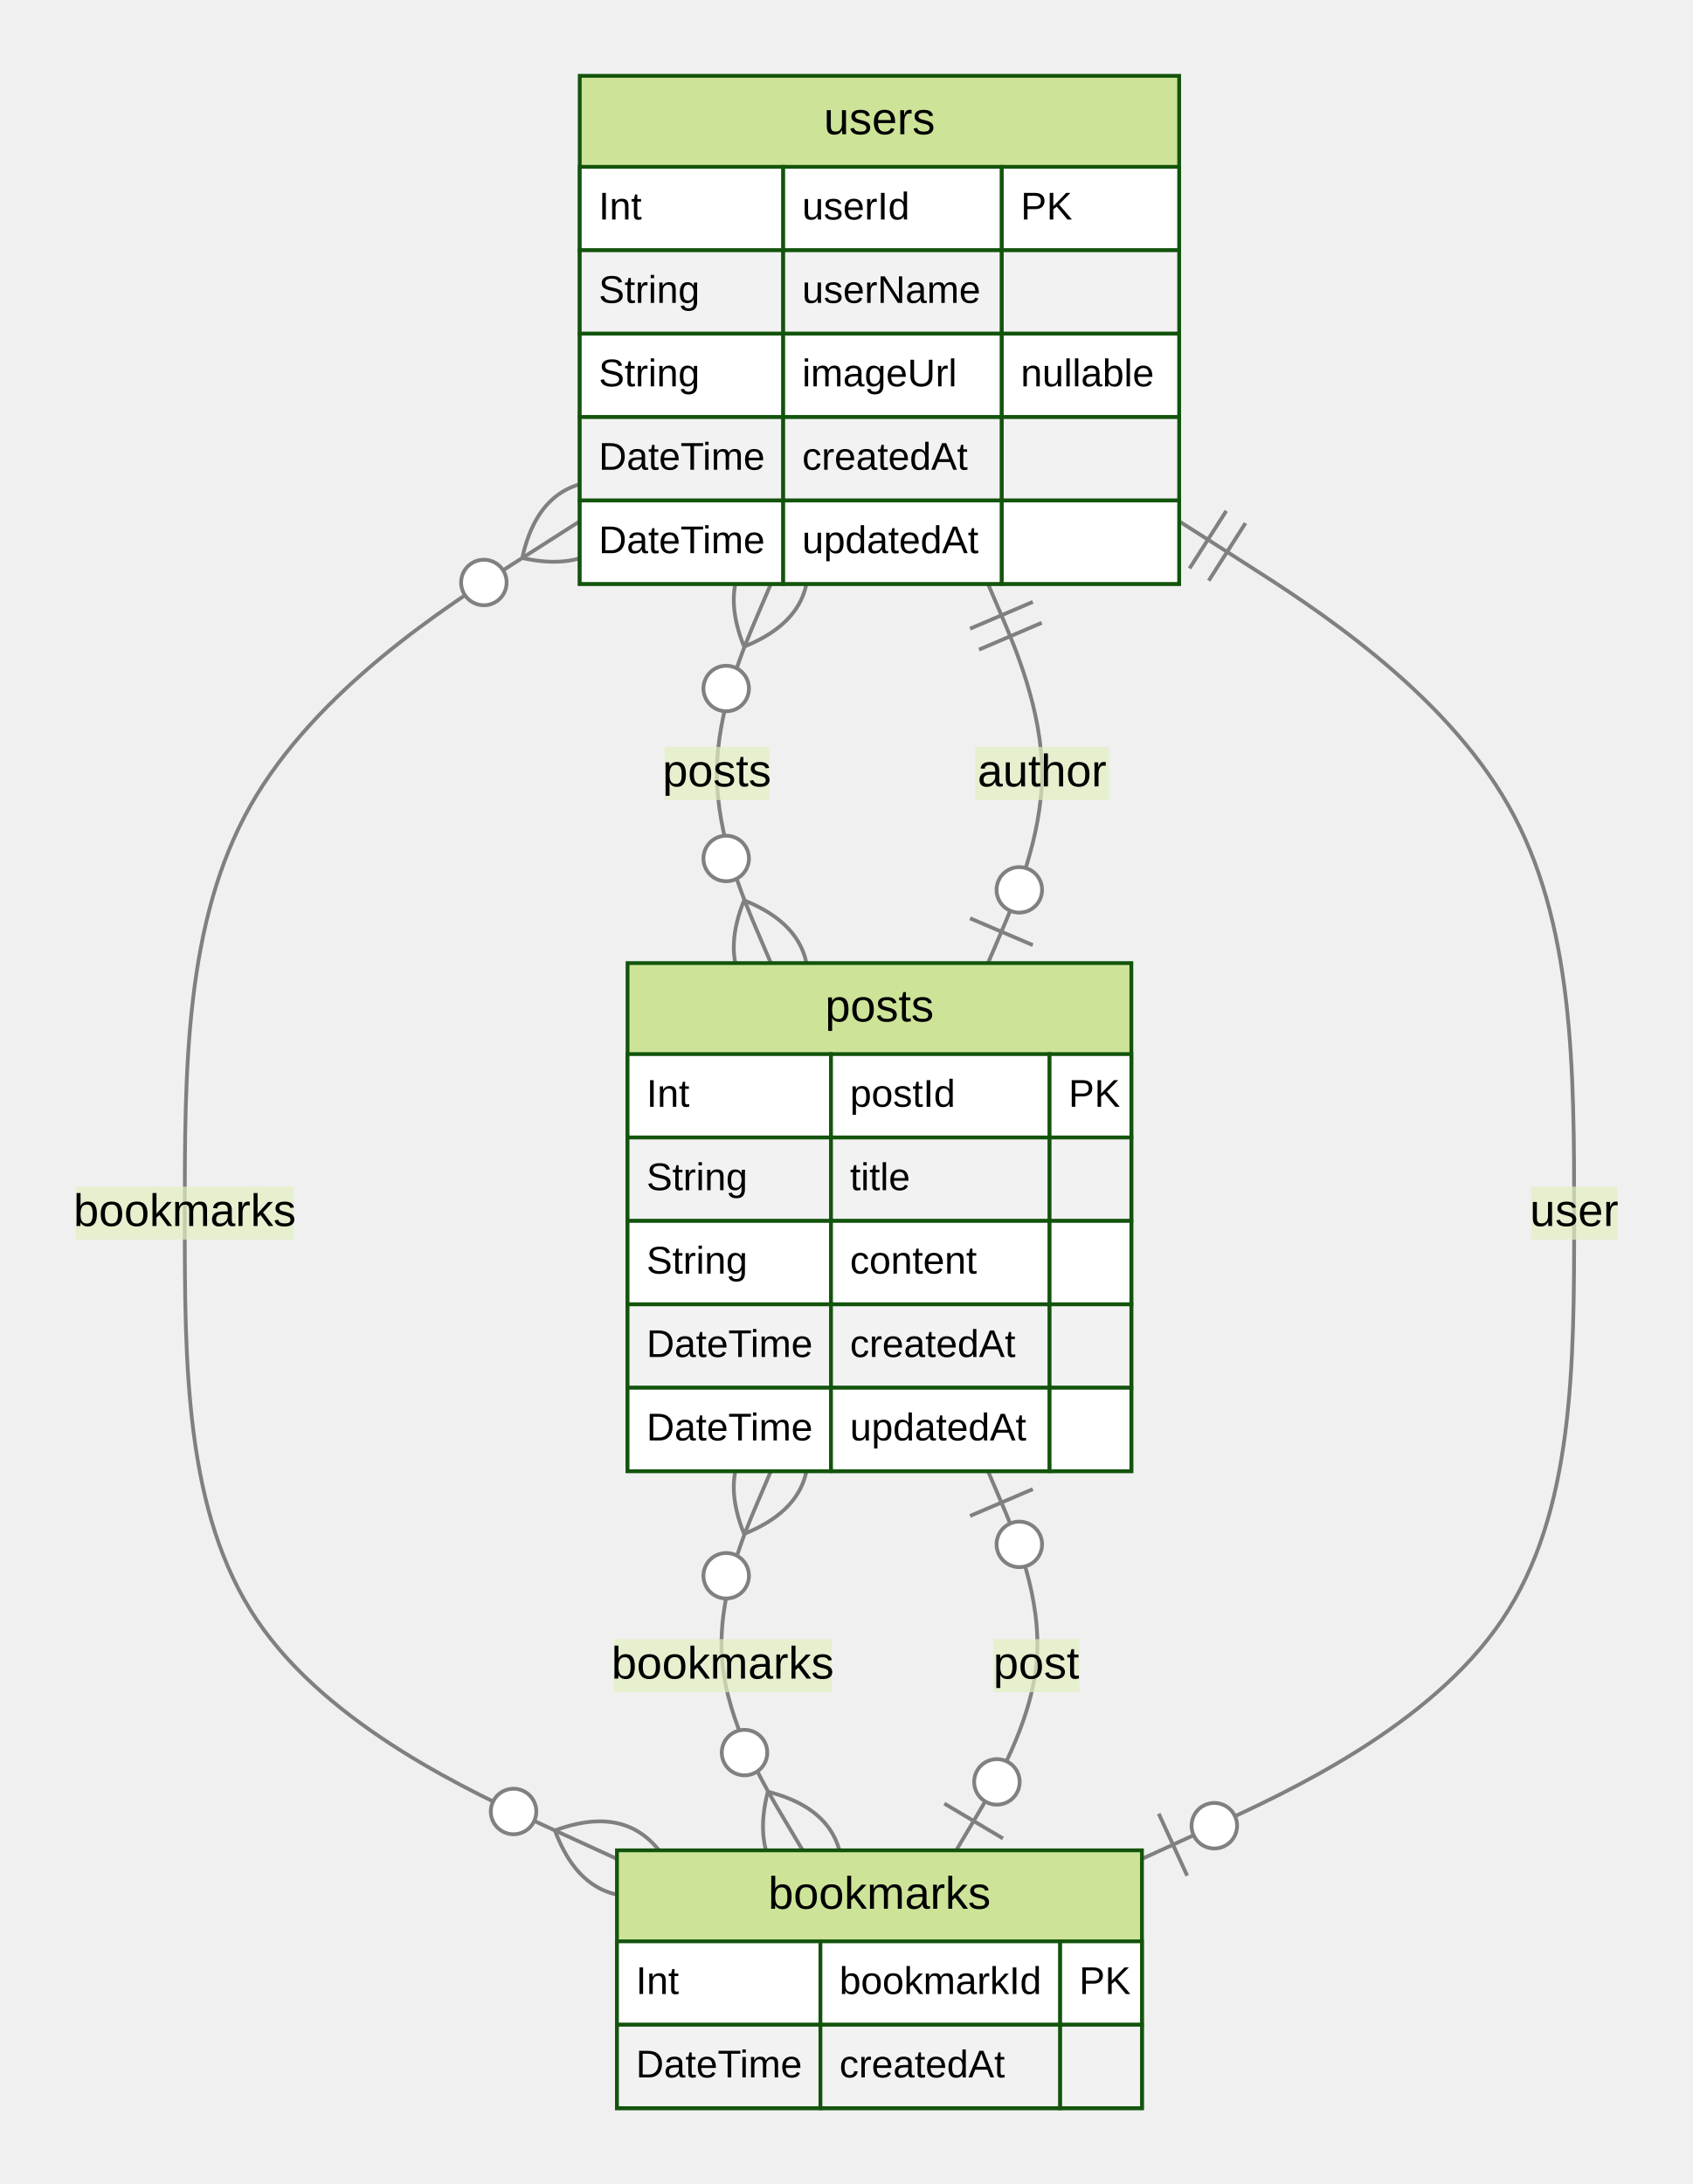
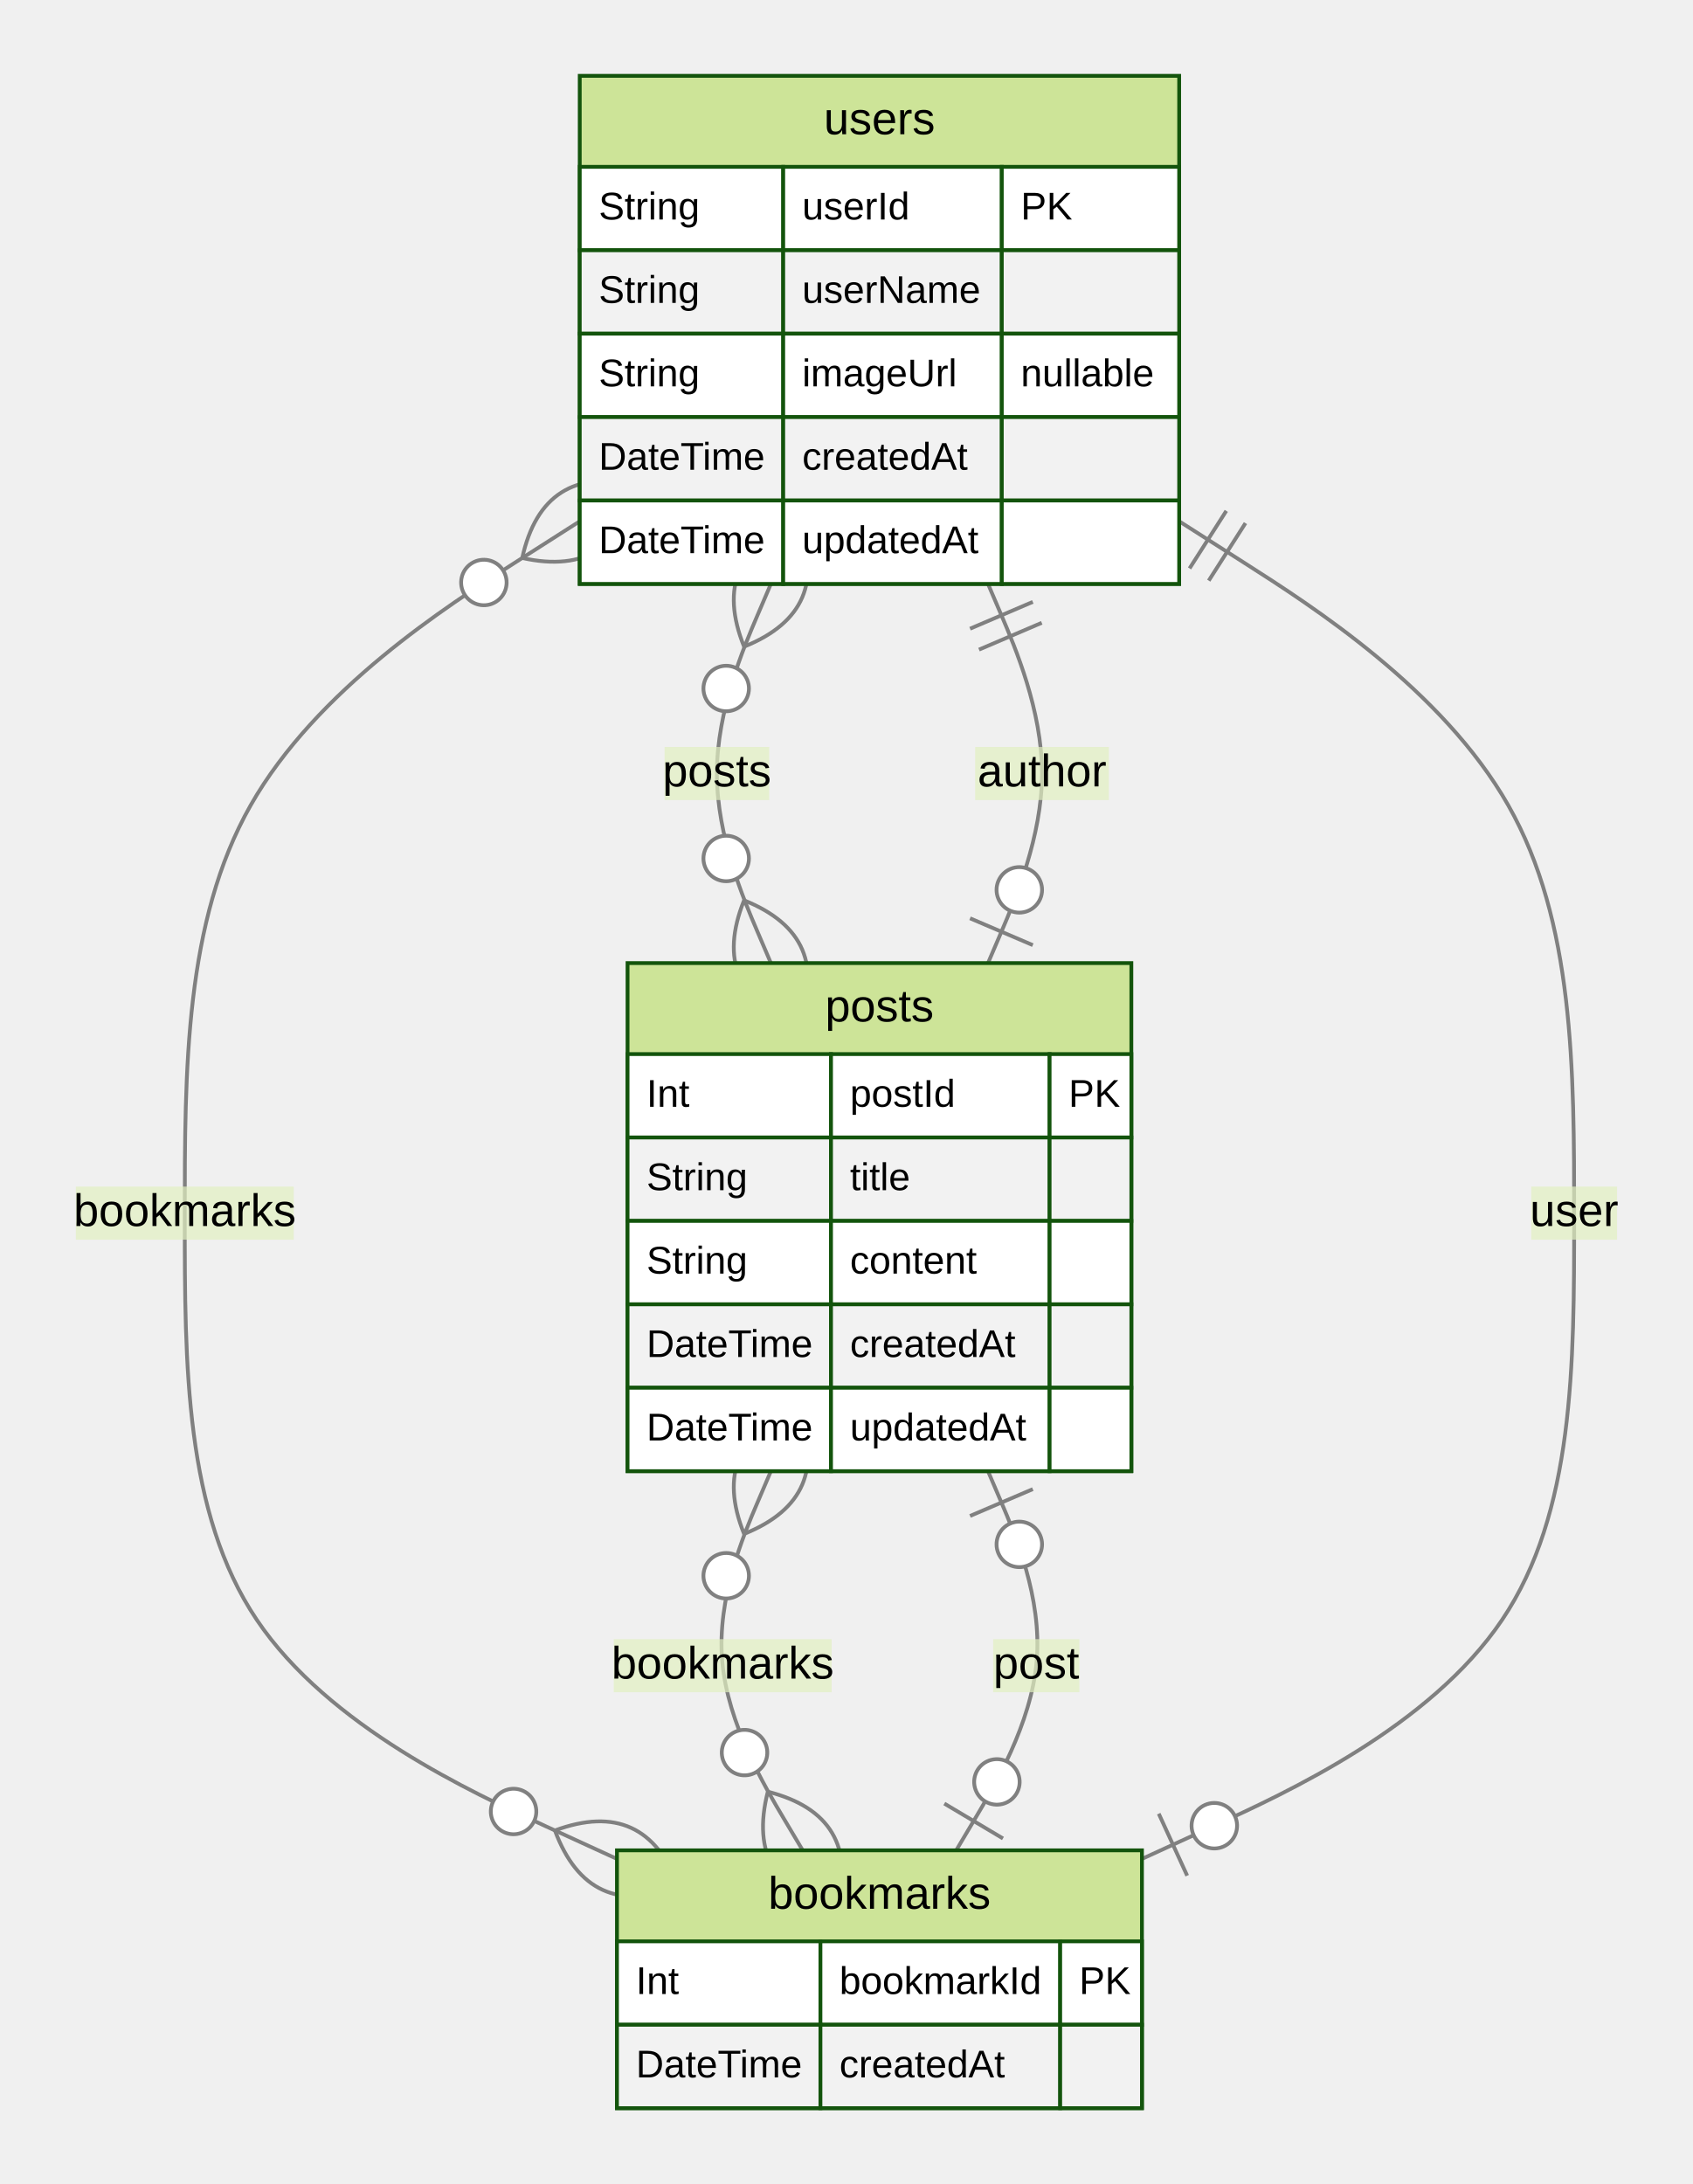
<svg xmlns="http://www.w3.org/2000/svg" aria-roledescription="er" role="graphics-document document" viewBox="-132.902 0 446.48 576" style="max-width: 446.48px; background-color: white;" width="100%" id="my-svg">
  <style>#my-svg{font-family:"trebuchet ms",verdana,arial,sans-serif;font-size:16px;fill:#000000;}#my-svg .error-icon{fill:#552222;}#my-svg .error-text{fill:#552222;stroke:#552222;}#my-svg .edge-thickness-normal{stroke-width:2px;}#my-svg .edge-thickness-thick{stroke-width:3.5px;}#my-svg .edge-pattern-solid{stroke-dasharray:0;}#my-svg .edge-pattern-dashed{stroke-dasharray:3;}#my-svg .edge-pattern-dotted{stroke-dasharray:2;}#my-svg .marker{fill:#000000;stroke:#000000;}#my-svg .marker.cross{stroke:#000000;}#my-svg svg{font-family:"trebuchet ms",verdana,arial,sans-serif;font-size:16px;}#my-svg .entityBox{fill:#cde498;stroke:#13540c;}#my-svg .attributeBoxOdd{fill:#ffffff;stroke:#13540c;}#my-svg .attributeBoxEven{fill:#f2f2f2;stroke:#13540c;}#my-svg .relationshipLabelBox{fill:hsl(78.158, 58.462%, 84.51%);opacity:0.7;background-color:hsl(78.158, 58.462%, 84.51%);}#my-svg .relationshipLabelBox rect{opacity:0.5;}#my-svg .relationshipLine{stroke:#000000;}#my-svg .entityTitleText{text-anchor:middle;font-size:18px;fill:#000000;}#my-svg #MD_PARENT_START{fill:#f5f5f5!important;stroke:#000000!important;stroke-width:1;}#my-svg #MD_PARENT_END{fill:#f5f5f5!important;stroke:#000000!important;stroke-width:1;}#my-svg :root{--mermaid-font-family:"trebuchet ms",verdana,arial,sans-serif;}</style>
  <g />
  <defs>
    <marker orient="auto" markerHeight="240" markerWidth="190" refY="7" refX="0" id="MD_PARENT_START">
      <path d="M 18,7 L9,13 L1,7 L9,1 Z" />
    </marker>
  </defs>
  <defs>
    <marker orient="auto" markerHeight="28" markerWidth="20" refY="7" refX="19" id="MD_PARENT_END">
      <path d="M 18,7 L9,13 L1,7 L9,1 Z" />
    </marker>
  </defs>
  <defs>
    <marker orient="auto" markerHeight="18" markerWidth="18" refY="9" refX="0" id="ONLY_ONE_START">
      <path d="M9,0 L9,18 M15,0 L15,18" fill="none" stroke="gray" />
    </marker>
  </defs>
  <defs>
    <marker orient="auto" markerHeight="18" markerWidth="18" refY="9" refX="18" id="ONLY_ONE_END">
      <path d="M3,0 L3,18 M9,0 L9,18" fill="none" stroke="gray" />
    </marker>
  </defs>
  <defs>
    <marker orient="auto" markerHeight="18" markerWidth="30" refY="9" refX="0" id="ZERO_OR_ONE_START">
      <circle r="6" cy="9" cx="21" fill="white" stroke="gray" />
      <path d="M9,0 L9,18" fill="none" stroke="gray" />
    </marker>
  </defs>
  <defs>
    <marker orient="auto" markerHeight="18" markerWidth="30" refY="9" refX="30" id="ZERO_OR_ONE_END">
      <circle r="6" cy="9" cx="9" fill="white" stroke="gray" />
      <path d="M21,0 L21,18" fill="none" stroke="gray" />
    </marker>
  </defs>
  <defs>
    <marker orient="auto" markerHeight="36" markerWidth="45" refY="18" refX="18" id="ONE_OR_MORE_START">
      <path d="M0,18 Q 18,0 36,18 Q 18,36 0,18 M42,9 L42,27" fill="none" stroke="gray" />
    </marker>
  </defs>
  <defs>
    <marker orient="auto" markerHeight="36" markerWidth="45" refY="18" refX="27" id="ONE_OR_MORE_END">
      <path d="M3,9 L3,27 M9,18 Q27,0 45,18 Q27,36 9,18" fill="none" stroke="gray" />
    </marker>
  </defs>
  <defs>
    <marker orient="auto" markerHeight="36" markerWidth="57" refY="18" refX="18" id="ZERO_OR_MORE_START">
      <circle r="6" cy="18" cx="48" fill="white" stroke="gray" />
      <path d="M0,18 Q18,0 36,18 Q18,36 0,18" fill="none" stroke="gray" />
    </marker>
  </defs>
  <defs>
    <marker orient="auto" markerHeight="36" markerWidth="57" refY="18" refX="39" id="ZERO_OR_MORE_END">
      <circle r="6" cy="18" cx="9" fill="white" stroke="gray" />
      <path d="M21,18 Q39,0 57,18 Q39,36 21,18" fill="none" stroke="gray" />
    </marker>
  </defs>
  <path style="stroke: gray; fill: none;" marker-start="url(#ZERO_OR_MORE_START)" marker-end="url(#ZERO_OR_MORE_END)" d="M70.414,154L66.853,162.333C63.292,170.667,56.169,187.333,56.169,204C56.169,220.667,63.292,237.333,66.853,245.667L70.414,254" class="er relationshipLine" />
  <path style="stroke: gray; fill: none;" marker-start="url(#ZERO_OR_MORE_START)" marker-end="url(#ZERO_OR_MORE_END)" d="M20,137.478L2.638,148.565C-14.724,159.652,-49.448,181.826,-66.81,212.413C-84.172,243,-84.172,282,-84.172,321C-84.172,360,-84.172,399,-65.174,427.21C-46.176,455.42,-8.18,472.84,10.818,481.55L29.816,490.26" class="er relationshipLine" />
  <path style="stroke: gray; fill: none;" marker-start="url(#ZERO_OR_ONE_START)" marker-end="url(#ONLY_ONE_END)" d="M127.679,254L131.241,245.667C134.802,237.333,141.924,220.667,141.924,204C141.924,187.333,134.802,170.667,131.241,162.333L127.679,154" class="er relationshipLine" />
  <path style="stroke: gray; fill: none;" marker-start="url(#ZERO_OR_MORE_START)" marker-end="url(#ZERO_OR_MORE_END)" d="M70.414,388L66.853,396.333C63.292,404.667,56.169,421.333,57.568,438C58.968,454.667,68.888,471.333,73.848,479.667L78.809,488" class="er relationshipLine" />
  <path style="stroke: gray; fill: none;" marker-start="url(#ZERO_OR_ONE_START)" marker-end="url(#ZERO_OR_ONE_END)" d="M119.285,488L124.245,479.667C129.206,471.333,139.126,454.667,140.525,438C141.924,421.333,134.802,404.667,131.241,396.333L127.679,388" class="er relationshipLine" />
  <path style="stroke: gray; fill: none;" marker-start="url(#ZERO_OR_ONE_START)" marker-end="url(#ONLY_ONE_END)" d="M168.277,490.26L187.275,481.55C206.273,472.84,244.27,455.42,263.268,427.21C282.266,399,282.266,360,282.266,321C282.266,282,282.266,243,264.904,212.413C247.542,181.826,212.818,159.652,195.456,148.565L178.094,137.478" class="er relationshipLine" />
  <g transform="translate(20,20 )" id="entity-users-33ae1e26-be31-5c1d-bf65-e859e9d0308e">
    <rect height="134" width="158.094" y="0" x="0" class="er entityBox" />
    <text style="dominant-baseline: middle; text-anchor: middle; font-size: 12px;" transform="translate(79.04688,12)" y="0" x="0" id="text-entity-users-33ae1e26-be31-5c1d-bf65-e859e9d0308e" class="er entityLabel">users</text>
    <rect height="22" width="53.664" y="24" x="0" class="er attributeBoxOdd" />
-     <text style="dominant-baseline: middle; font-size: 10.2px;" transform="translate(5,35)" y="0" x="0" id="text-entity-users-33ae1e26-be31-5c1d-bf65-e859e9d0308e-attr-1-type" class="er entityLabel">Int</text>
+     <text style="dominant-baseline: middle; font-size: 10.2px;" transform="translate(5,35)" y="0" x="0" id="text-entity-users-33ae1e26-be31-5c1d-bf65-e859e9d0308e-attr-1-type" class="er entityLabel">String</text>
    <rect height="22" width="57.648" y="24" x="53.664" class="er attributeBoxOdd" />
    <text style="dominant-baseline: middle; font-size: 10.2px;" transform="translate(58.66406,35)" y="0" x="0" id="text-entity-users-33ae1e26-be31-5c1d-bf65-e859e9d0308e-attr-1-name" class="er entityLabel">userId</text>
    <rect height="22" width="46.781" y="24" x="111.312" class="er attributeBoxOdd" />
    <text style="dominant-baseline: middle; font-size: 10.2px;" transform="translate(116.3125,35)" y="0" x="0" id="text-entity-users-33ae1e26-be31-5c1d-bf65-e859e9d0308e-attr-1-comment" class="er entityLabel">PK</text>
    <rect height="22" width="53.664" y="46" x="0" class="er attributeBoxEven" />
    <text style="dominant-baseline: middle; font-size: 10.2px;" transform="translate(5,57)" y="0" x="0" id="text-entity-users-33ae1e26-be31-5c1d-bf65-e859e9d0308e-attr-2-type" class="er entityLabel">String</text>
    <rect height="22" width="57.648" y="46" x="53.664" class="er attributeBoxEven" />
    <text style="dominant-baseline: middle; font-size: 10.2px;" transform="translate(58.66406,57)" y="0" x="0" id="text-entity-users-33ae1e26-be31-5c1d-bf65-e859e9d0308e-attr-2-name" class="er entityLabel">userName</text>
    <rect height="22" width="46.781" y="46" x="111.312" class="er attributeBoxEven" />
    <text style="dominant-baseline: middle; font-size: 10.2px;" transform="translate(116.3125,57)" y="0" x="0" id="text-entity-users-33ae1e26-be31-5c1d-bf65-e859e9d0308e-attr-2-comment" class="er entityLabel" />
    <rect height="22" width="53.664" y="68" x="0" class="er attributeBoxOdd" />
    <text style="dominant-baseline: middle; font-size: 10.2px;" transform="translate(5,79)" y="0" x="0" id="text-entity-users-33ae1e26-be31-5c1d-bf65-e859e9d0308e-attr-3-type" class="er entityLabel">String</text>
    <rect height="22" width="57.648" y="68" x="53.664" class="er attributeBoxOdd" />
    <text style="dominant-baseline: middle; font-size: 10.2px;" transform="translate(58.66406,79)" y="0" x="0" id="text-entity-users-33ae1e26-be31-5c1d-bf65-e859e9d0308e-attr-3-name" class="er entityLabel">imageUrl</text>
    <rect height="22" width="46.781" y="68" x="111.312" class="er attributeBoxOdd" />
    <text style="dominant-baseline: middle; font-size: 10.2px;" transform="translate(116.3125,79)" y="0" x="0" id="text-entity-users-33ae1e26-be31-5c1d-bf65-e859e9d0308e-attr-3-comment" class="er entityLabel">nullable</text>
    <rect height="22" width="53.664" y="90" x="0" class="er attributeBoxEven" />
    <text style="dominant-baseline: middle; font-size: 10.2px;" transform="translate(5,101)" y="0" x="0" id="text-entity-users-33ae1e26-be31-5c1d-bf65-e859e9d0308e-attr-4-type" class="er entityLabel">DateTime</text>
    <rect height="22" width="57.648" y="90" x="53.664" class="er attributeBoxEven" />
    <text style="dominant-baseline: middle; font-size: 10.2px;" transform="translate(58.66406,101)" y="0" x="0" id="text-entity-users-33ae1e26-be31-5c1d-bf65-e859e9d0308e-attr-4-name" class="er entityLabel">createdAt</text>
    <rect height="22" width="46.781" y="90" x="111.312" class="er attributeBoxEven" />
    <text style="dominant-baseline: middle; font-size: 10.2px;" transform="translate(116.3125,101)" y="0" x="0" id="text-entity-users-33ae1e26-be31-5c1d-bf65-e859e9d0308e-attr-4-comment" class="er entityLabel" />
    <rect height="22" width="53.664" y="112" x="0" class="er attributeBoxOdd" />
    <text style="dominant-baseline: middle; font-size: 10.2px;" transform="translate(5,123)" y="0" x="0" id="text-entity-users-33ae1e26-be31-5c1d-bf65-e859e9d0308e-attr-5-type" class="er entityLabel">DateTime</text>
    <rect height="22" width="57.648" y="112" x="53.664" class="er attributeBoxOdd" />
    <text style="dominant-baseline: middle; font-size: 10.2px;" transform="translate(58.66406,123)" y="0" x="0" id="text-entity-users-33ae1e26-be31-5c1d-bf65-e859e9d0308e-attr-5-name" class="er entityLabel">updatedAt</text>
    <rect height="22" width="46.781" y="112" x="111.312" class="er attributeBoxOdd" />
    <text style="dominant-baseline: middle; font-size: 10.2px;" transform="translate(116.3125,123)" y="0" x="0" id="text-entity-users-33ae1e26-be31-5c1d-bf65-e859e9d0308e-attr-5-comment" class="er entityLabel" />
  </g>
  <g transform="translate(32.60938,254 )" id="entity-posts-e718dd5c-88db-5d98-b0b2-74f0389868b7">
    <rect height="134" width="132.875" y="0" x="0" class="er entityBox" />
    <text style="dominant-baseline: middle; text-anchor: middle; font-size: 12px;" transform="translate(66.4375,12)" y="0" x="0" id="text-entity-posts-e718dd5c-88db-5d98-b0b2-74f0389868b7" class="er entityLabel">posts</text>
    <rect height="22" width="53.664" y="24" x="0" class="er attributeBoxOdd" />
    <text style="dominant-baseline: middle; font-size: 10.2px;" transform="translate(5,35)" y="0" x="0" id="text-entity-posts-e718dd5c-88db-5d98-b0b2-74f0389868b7-attr-1-type" class="er entityLabel">Int</text>
    <rect height="22" width="57.648" y="24" x="53.664" class="er attributeBoxOdd" />
    <text style="dominant-baseline: middle; font-size: 10.2px;" transform="translate(58.66406,35)" y="0" x="0" id="text-entity-posts-e718dd5c-88db-5d98-b0b2-74f0389868b7-attr-1-name" class="er entityLabel">postId</text>
    <rect height="22" width="21.562" y="24" x="111.312" class="er attributeBoxOdd" />
    <text style="dominant-baseline: middle; font-size: 10.2px;" transform="translate(116.3125,35)" y="0" x="0" id="text-entity-posts-e718dd5c-88db-5d98-b0b2-74f0389868b7-attr-1-comment" class="er entityLabel">PK</text>
    <rect height="22" width="53.664" y="46" x="0" class="er attributeBoxEven" />
    <text style="dominant-baseline: middle; font-size: 10.2px;" transform="translate(5,57)" y="0" x="0" id="text-entity-posts-e718dd5c-88db-5d98-b0b2-74f0389868b7-attr-2-type" class="er entityLabel">String</text>
    <rect height="22" width="57.648" y="46" x="53.664" class="er attributeBoxEven" />
    <text style="dominant-baseline: middle; font-size: 10.2px;" transform="translate(58.66406,57)" y="0" x="0" id="text-entity-posts-e718dd5c-88db-5d98-b0b2-74f0389868b7-attr-2-name" class="er entityLabel">title</text>
    <rect height="22" width="21.562" y="46" x="111.312" class="er attributeBoxEven" />
    <text style="dominant-baseline: middle; font-size: 10.2px;" transform="translate(116.3125,57)" y="0" x="0" id="text-entity-posts-e718dd5c-88db-5d98-b0b2-74f0389868b7-attr-2-comment" class="er entityLabel" />
    <rect height="22" width="53.664" y="68" x="0" class="er attributeBoxOdd" />
    <text style="dominant-baseline: middle; font-size: 10.2px;" transform="translate(5,79)" y="0" x="0" id="text-entity-posts-e718dd5c-88db-5d98-b0b2-74f0389868b7-attr-3-type" class="er entityLabel">String</text>
    <rect height="22" width="57.648" y="68" x="53.664" class="er attributeBoxOdd" />
    <text style="dominant-baseline: middle; font-size: 10.2px;" transform="translate(58.66406,79)" y="0" x="0" id="text-entity-posts-e718dd5c-88db-5d98-b0b2-74f0389868b7-attr-3-name" class="er entityLabel">content</text>
    <rect height="22" width="21.562" y="68" x="111.312" class="er attributeBoxOdd" />
    <text style="dominant-baseline: middle; font-size: 10.2px;" transform="translate(116.3125,79)" y="0" x="0" id="text-entity-posts-e718dd5c-88db-5d98-b0b2-74f0389868b7-attr-3-comment" class="er entityLabel" />
    <rect height="22" width="53.664" y="90" x="0" class="er attributeBoxEven" />
    <text style="dominant-baseline: middle; font-size: 10.2px;" transform="translate(5,101)" y="0" x="0" id="text-entity-posts-e718dd5c-88db-5d98-b0b2-74f0389868b7-attr-4-type" class="er entityLabel">DateTime</text>
    <rect height="22" width="57.648" y="90" x="53.664" class="er attributeBoxEven" />
    <text style="dominant-baseline: middle; font-size: 10.2px;" transform="translate(58.66406,101)" y="0" x="0" id="text-entity-posts-e718dd5c-88db-5d98-b0b2-74f0389868b7-attr-4-name" class="er entityLabel">createdAt</text>
    <rect height="22" width="21.562" y="90" x="111.312" class="er attributeBoxEven" />
    <text style="dominant-baseline: middle; font-size: 10.2px;" transform="translate(116.3125,101)" y="0" x="0" id="text-entity-posts-e718dd5c-88db-5d98-b0b2-74f0389868b7-attr-4-comment" class="er entityLabel" />
    <rect height="22" width="53.664" y="112" x="0" class="er attributeBoxOdd" />
    <text style="dominant-baseline: middle; font-size: 10.2px;" transform="translate(5,123)" y="0" x="0" id="text-entity-posts-e718dd5c-88db-5d98-b0b2-74f0389868b7-attr-5-type" class="er entityLabel">DateTime</text>
    <rect height="22" width="57.648" y="112" x="53.664" class="er attributeBoxOdd" />
    <text style="dominant-baseline: middle; font-size: 10.2px;" transform="translate(58.66406,123)" y="0" x="0" id="text-entity-posts-e718dd5c-88db-5d98-b0b2-74f0389868b7-attr-5-name" class="er entityLabel">updatedAt</text>
    <rect height="22" width="21.562" y="112" x="111.312" class="er attributeBoxOdd" />
    <text style="dominant-baseline: middle; font-size: 10.2px;" transform="translate(116.3125,123)" y="0" x="0" id="text-entity-posts-e718dd5c-88db-5d98-b0b2-74f0389868b7-attr-5-comment" class="er entityLabel" />
  </g>
  <g transform="translate(29.81641,488 )" id="entity-bookmarks-a471242f-e415-597c-8f34-34dcad448225">
    <rect height="68" width="138.461" y="0" x="0" class="er entityBox" />
    <text style="dominant-baseline: middle; text-anchor: middle; font-size: 12px;" transform="translate(69.23047,12)" y="0" x="0" id="text-entity-bookmarks-a471242f-e415-597c-8f34-34dcad448225" class="er entityLabel">bookmarks</text>
    <rect height="22" width="53.664" y="24" x="0" class="er attributeBoxOdd" />
    <text style="dominant-baseline: middle; font-size: 10.2px;" transform="translate(5,35)" y="0" x="0" id="text-entity-bookmarks-a471242f-e415-597c-8f34-34dcad448225-attr-1-type" class="er entityLabel">Int</text>
    <rect height="22" width="63.234" y="24" x="53.664" class="er attributeBoxOdd" />
    <text style="dominant-baseline: middle; font-size: 10.2px;" transform="translate(58.66406,35)" y="0" x="0" id="text-entity-bookmarks-a471242f-e415-597c-8f34-34dcad448225-attr-1-name" class="er entityLabel">bookmarkId</text>
    <rect height="22" width="21.562" y="24" x="116.898" class="er attributeBoxOdd" />
    <text style="dominant-baseline: middle; font-size: 10.2px;" transform="translate(121.8984,35)" y="0" x="0" id="text-entity-bookmarks-a471242f-e415-597c-8f34-34dcad448225-attr-1-comment" class="er entityLabel">PK</text>
    <rect height="22" width="53.664" y="46" x="0" class="er attributeBoxEven" />
    <text style="dominant-baseline: middle; font-size: 10.2px;" transform="translate(5,57)" y="0" x="0" id="text-entity-bookmarks-a471242f-e415-597c-8f34-34dcad448225-attr-2-type" class="er entityLabel">DateTime</text>
    <rect height="22" width="63.234" y="46" x="53.664" class="er attributeBoxEven" />
    <text style="dominant-baseline: middle; font-size: 10.2px;" transform="translate(58.66406,57)" y="0" x="0" id="text-entity-bookmarks-a471242f-e415-597c-8f34-34dcad448225-attr-2-name" class="er entityLabel">createdAt</text>
    <rect height="22" width="21.562" y="46" x="116.898" class="er attributeBoxEven" />
    <text style="dominant-baseline: middle; font-size: 10.2px;" transform="translate(121.8984,57)" y="0" x="0" id="text-entity-bookmarks-a471242f-e415-597c-8f34-34dcad448225-attr-2-comment" class="er entityLabel" />
  </g>
  <rect height="14" width="27.602" y="197" x="42.369" class="er relationshipLabelBox" />
  <text style="text-anchor: middle; dominant-baseline: middle; font-size: 12px;" y="204" x="56.169" id="rel1" class="er relationshipLabel">posts</text>
  <rect height="14" width="57.461" y="312.945" x="-112.902" class="er relationshipLabelBox" />
  <text style="text-anchor: middle; dominant-baseline: middle; font-size: 12px;" y="319.945" x="-84.172" id="rel2" class="er relationshipLabel">bookmarks</text>
  <rect height="14" width="35.281" y="197" x="124.284" class="er relationshipLabelBox" />
  <text style="text-anchor: middle; dominant-baseline: middle; font-size: 12px;" y="204" x="141.924" id="rel3" class="er relationshipLabel">author</text>
  <rect height="14" width="57.461" y="432.308" x="28.965" class="er relationshipLabelBox" />
  <text style="text-anchor: middle; dominant-baseline: middle; font-size: 12px;" y="439.308" x="57.696" id="rel4" class="er relationshipLabel">bookmarks</text>
  <rect height="14" width="22.742" y="432.308" x="129.027" class="er relationshipLabelBox" />
  <text style="text-anchor: middle; dominant-baseline: middle; font-size: 12px;" y="439.308" x="140.398" id="rel5" class="er relationshipLabel">post</text>
  <rect height="14" width="22.625" y="312.945" x="270.953" class="er relationshipLabelBox" />
  <text style="text-anchor: middle; dominant-baseline: middle; font-size: 12px;" y="319.945" x="282.265" id="rel6" class="er relationshipLabel">user</text>
</svg>
